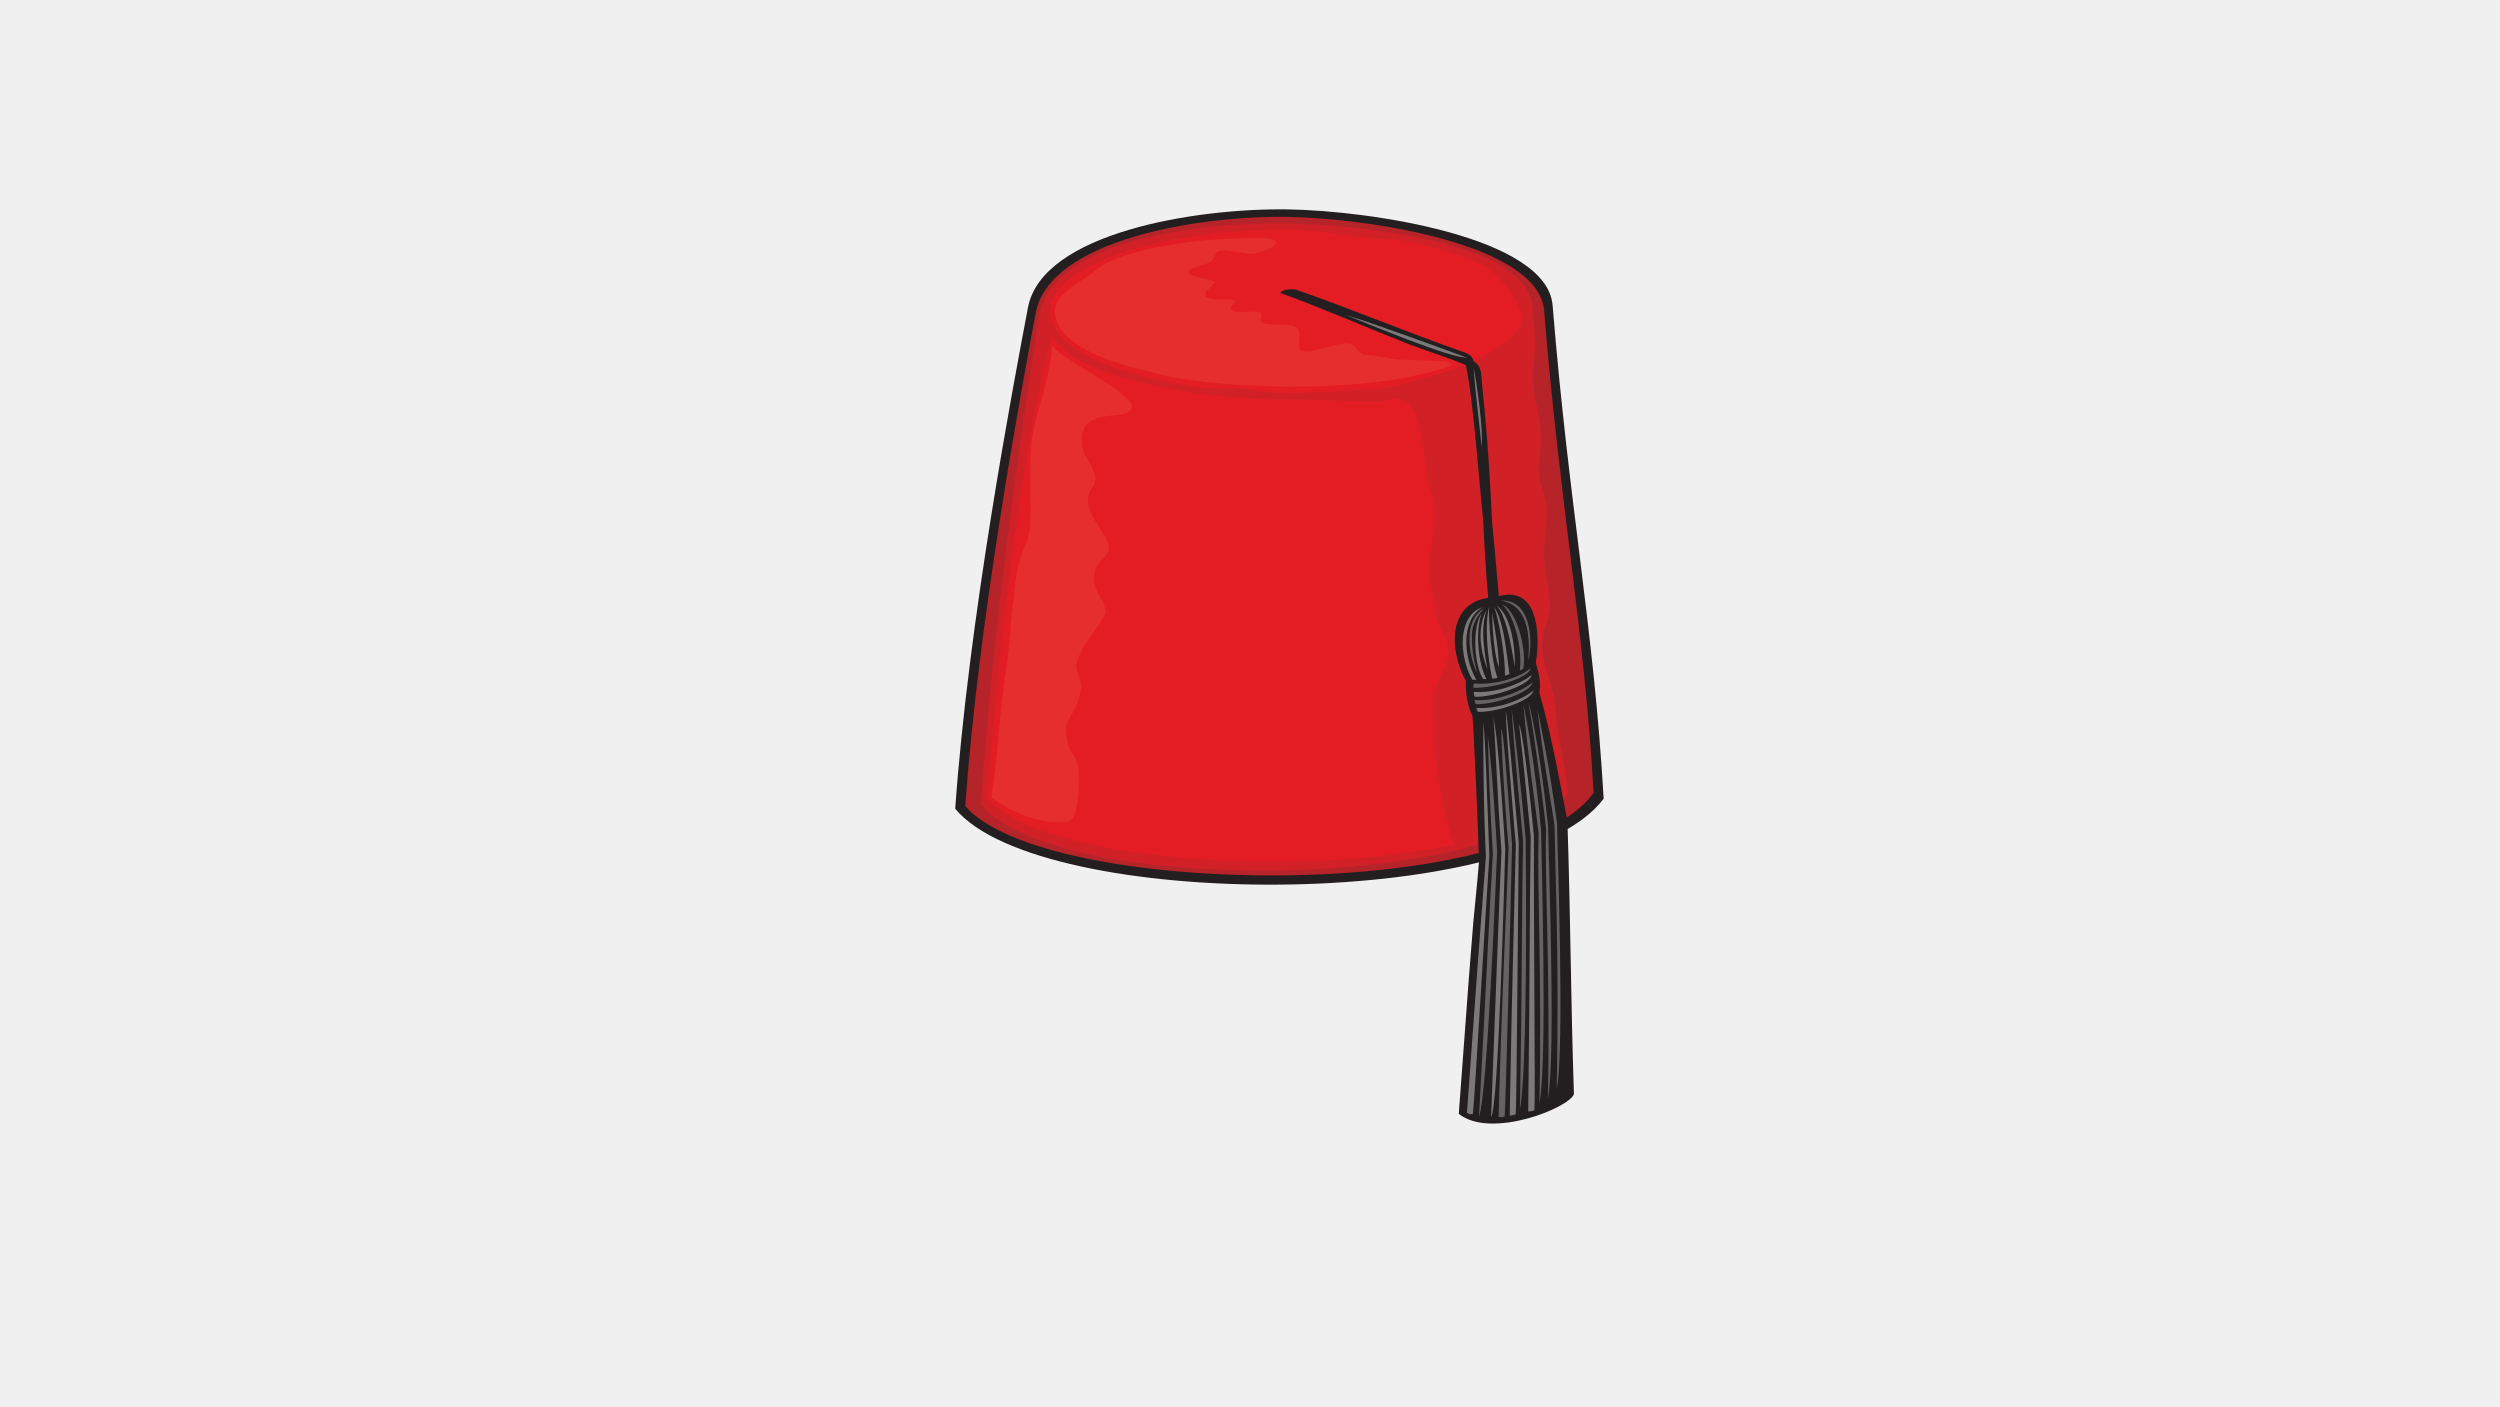
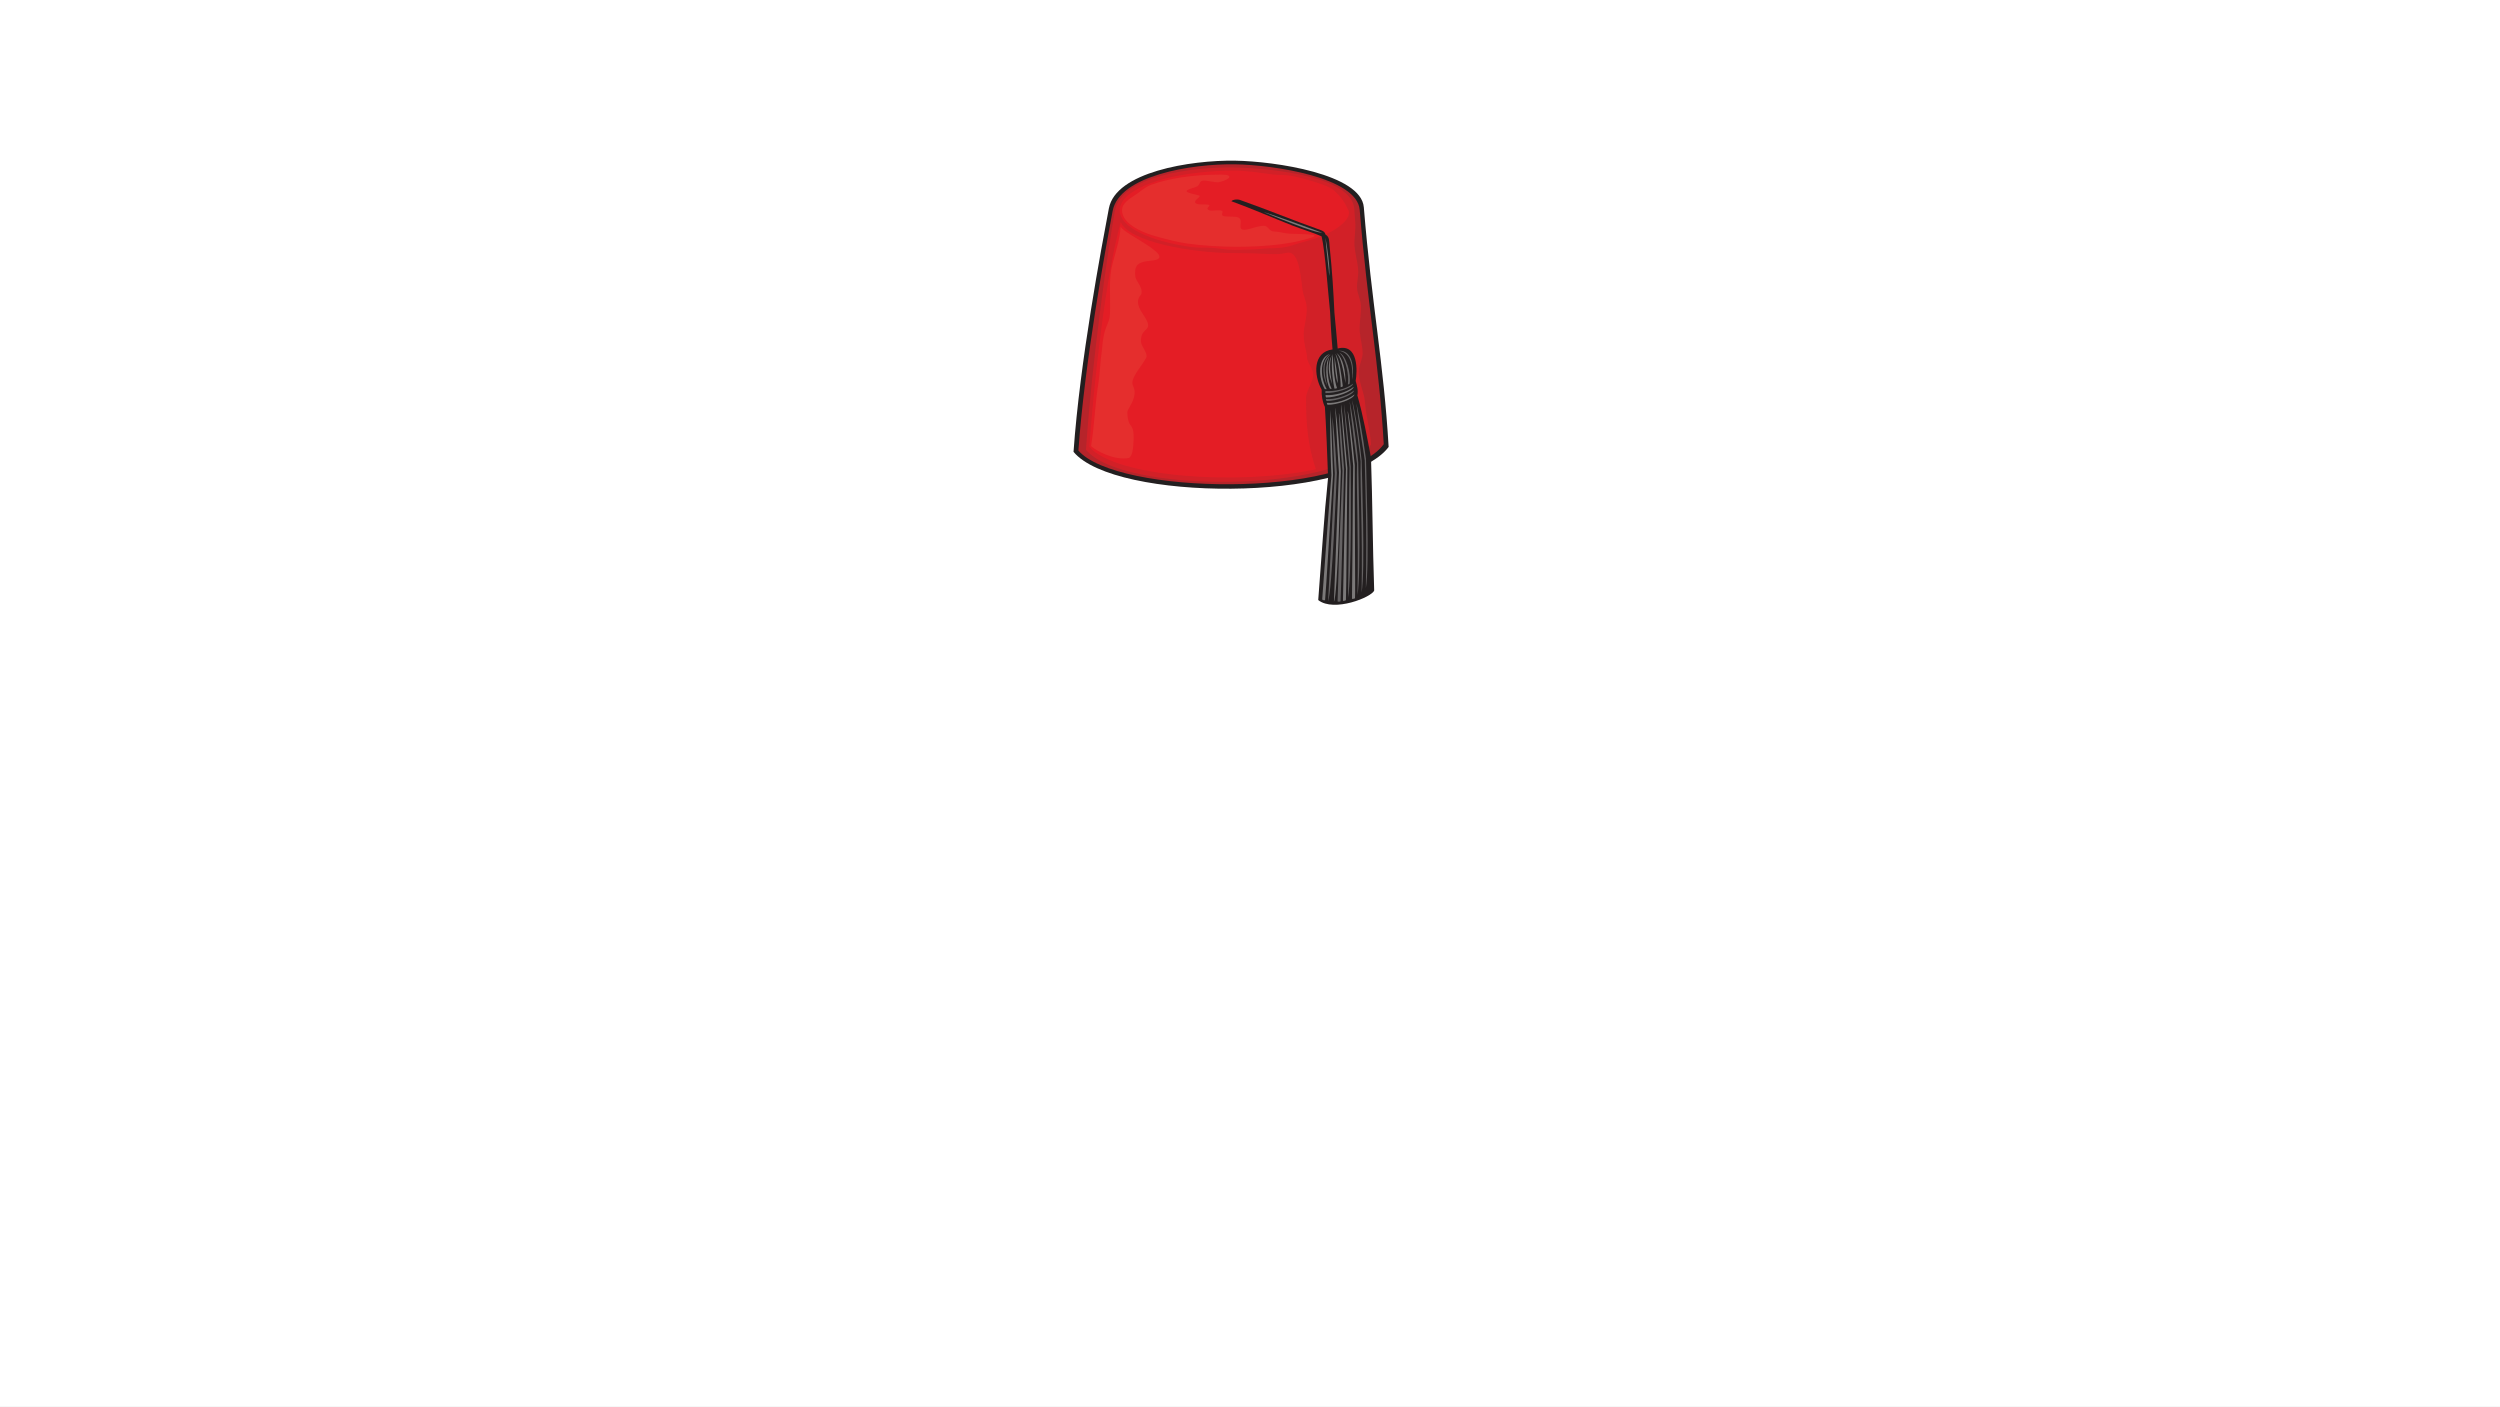
<svg xmlns="http://www.w3.org/2000/svg" width="1920" zoomAndPan="magnify" viewBox="0 0 1440 810" height="1080" preserveAspectRatio="xMidYMid meet" version="1.2">
  <defs>
-     <clipPath id="61cea2c5af">
-       <path d="M 550.207 120 L 923.707 120 L 923.707 510 L 550.207 510 Z M 550.207 120 " />
+     <clipPath id="97917acb46">
+       <path d="M 618.352 92.008 L 799.852 92.008 L 799.852 282 L 618.352 282 Z M 618.352 92.008 " />
    </clipPath>
-     <clipPath id="8af35a1789">
-       <path d="M 737 166 L 907 166 L 907 647.18 L 737 647.18 Z M 737 166 " />
+     <clipPath id="3bdec31c37">
+       <path d="M 709.102 114.309 L 791.988 114.309 L 791.988 348.359 L 709.102 348.359 Z M 709.102 114.309 " />
    </clipPath>
  </defs>
-   <g id="972df63505">
-     <g clip-rule="nonzero" clip-path="url(#61cea2c5af)">
-       <path style=" stroke:none;fill-rule:evenodd;fill:#231f20;fill-opacity:1;" d="M 741.789 120.602 C 789.102 121.316 891.086 136.504 894.301 175.883 C 903.797 292.227 918.023 361.336 923.707 460.008 C 875.246 525.25 599.09 524.93 550.207 465.836 C 557.793 358.371 583.34 223.398 592.102 177.152 C 600.25 134.078 688.664 119.809 741.789 120.602 " />
+   <g id="30ee217eca">
+     <rect x="0" width="1440" y="0" height="810" style="fill:#ffffff;fill-opacity:1;stroke:none;" />
+     <rect x="0" width="1440" y="0" height="810" style="fill:#ffffff;fill-opacity:1;stroke:none;" />
+     <g clip-rule="nonzero" clip-path="url(#97917acb46)">
+       <path style=" stroke:none;fill-rule:evenodd;fill:#231f20;fill-opacity:1;" d="M 711.449 92.547 C 734.441 92.895 784 100.277 785.562 119.406 C 790.176 175.926 797.09 209.5 799.852 257.434 C 776.301 289.125 642.105 288.969 618.352 260.262 C 622.039 208.059 634.453 142.488 638.711 120.023 C 642.672 99.098 685.637 92.164 711.449 92.547 " />
    </g>
-     <path style=" stroke:none;fill-rule:evenodd;fill:#b6242a;fill-opacity:1;" d="M 741.641 124.914 C 787.488 125.609 886.309 140.465 889.422 178.969 C 898.629 292.727 912.41 360.301 917.922 456.773 C 870.957 520.559 601.555 517.062 555.996 464.297 C 563.348 359.223 588.109 225.43 596.59 180.211 C 604.488 138.09 690.164 124.137 741.641 124.914 " />
-     <path style=" stroke:none;fill-rule:evenodd;fill:#d22027;fill-opacity:1;" d="M 739.973 128.676 C 783.305 129.371 879.992 139.059 882.938 177.559 C 883.402 183.633 883.84 189.574 884.254 195.402 C 884.723 202.109 882.812 213.844 883.223 220.262 C 884.023 232.848 887.062 239.738 887.668 251.387 C 887.996 257.93 885.965 264.828 886.25 271.137 C 886.59 278.641 890.668 285.539 890.949 292.781 C 891.332 302.625 888.77 313.199 889.445 322.734 C 890.082 331.625 892.59 339.484 892.875 348.262 C 893.117 355.535 888.691 362.434 888.27 369.871 C 887.559 382.152 894.895 394.809 895.777 407.836 C 896.852 423.574 901.914 440.348 902.82 457.246 C 863.133 513.98 608.043 516.121 564.984 463.355 C 571.934 358.285 591.105 225.895 599.117 180.684 C 606.578 138.566 691.32 127.895 739.973 128.676 " />
-     <path style=" stroke:none;fill-rule:evenodd;fill:#e41d25;fill-opacity:1;" d="M 740.922 132.406 C 756.844 132.406 772.129 135.234 786.324 136.973 C 793.801 137.883 800.984 137.137 807.793 138.469 C 818.113 140.484 827.602 142.953 836.02 145.801 C 845.02 148.84 853.59 151.258 859.109 156.117 C 867.57 163.562 872.668 171.609 876.027 179.414 C 878.898 186.074 872.211 193.539 863.719 199.672 C 854.133 206.594 839.797 212.586 822.152 217.129 C 814.801 219.023 807.801 222.078 799.406 223.434 C 792.004 224.625 783.301 224.191 775.246 224.914 C 764.285 225.895 752.777 226.426 740.922 226.426 C 731.16 226.426 723.992 224.66 714.816 223.984 C 707.434 223.445 697.922 224.102 691.039 223.168 C 677.992 221.391 665.922 218.93 655.207 215.926 C 635.809 210.48 620.828 203.223 612.43 194.902 C 607.535 190.051 604.875 184.844 604.875 179.414 C 604.875 171.094 611.141 163.273 622.121 156.492 C 628.961 152.27 637.625 148.449 647.75 145.164 C 655.586 142.613 664.301 140.383 673.715 138.535 C 682.402 136.824 691.691 135.434 701.438 134.414 C 713.93 133.109 727.188 132.406 740.922 132.406 " />
-     <path style=" stroke:none;fill-rule:evenodd;fill:#e41d25;fill-opacity:1;" d="M 837.488 486.516 C 745.516 505.988 600.02 495.895 568.953 459.918 C 573.77 391.102 587.605 259.098 606.219 193.5 C 615.574 216.355 688.539 230.184 740.711 230.184 C 781.355 230.184 788.844 233.215 802.441 229.918 C 815.621 226.723 818.652 247.887 821.59 273.277 C 822.395 280.266 826.242 287.145 826.609 294.445 C 827.195 306.055 823.086 316.625 823.043 326.406 C 822.988 338.145 826.914 348.348 826.867 352.309 C 826.773 360.758 834.535 366.68 834.32 374.816 C 834.105 383.074 825.914 393.562 825.863 401.621 C 825.785 415.848 826.199 429.867 827.906 444.012 C 829.586 457.941 832.527 472 837.488 486.516 " />
-     <path style=" stroke:none;fill-rule:evenodd;fill:#e52e2d;fill-opacity:1;" d="M 725.207 137.109 C 740.699 137.109 736.031 142.828 723.113 145.984 C 718.398 147.137 707.297 143.227 702.59 144.496 C 698.738 145.527 700.566 149.855 695.301 151.723 C 688.262 154.23 678.379 156.238 688.621 159.215 C 691.48 160.051 695.32 160.875 699.004 161.918 C 702.887 163.016 690.012 168.387 695.719 171.5 C 700.281 173.992 715.316 170.496 710.211 175.344 C 707.75 177.68 709.492 178.582 710.617 179.219 C 712.734 180.426 716.816 179.391 723.23 179.527 C 732.32 179.723 719.859 186.355 731.848 186.777 C 735.836 186.922 738.875 186.926 742.047 187.172 C 756.57 188.305 739.082 205.613 756.508 202.062 C 761.41 201.066 768.434 198.238 775.027 197.805 C 781.746 197.367 781.016 204.5 788.133 204.598 C 793.637 204.68 800.809 206.926 805.988 207.129 C 831.82 208.156 851.59 207.562 818.801 215.488 C 799.547 220.141 774.051 222.664 743.539 222.664 C 723.668 222.664 701.66 221.207 685.207 218.852 C 672.059 216.969 663.805 214.508 653.031 211.754 C 625.691 204.781 607.703 193.176 607.703 179.414 C 607.703 171.488 614.992 166.809 625.414 159.848 C 630.809 156.246 634.73 151.969 642.762 149.051 C 662.629 141.816 690.391 137.109 725.207 137.109 " />
-     <g clip-rule="nonzero" clip-path="url(#8af35a1789)">
-       <path style=" stroke:none;fill-rule:evenodd;fill:#231f20;fill-opacity:1;" d="M 863.316 343.328 C 888.266 336.84 886.59 370.75 884.633 381.719 C 886.074 387.062 887.82 392.613 886.684 398.977 C 893.773 424.039 898.035 448.113 902.812 472.641 C 904.648 526.887 904.75 575.918 906.586 630.164 C 904.137 637.988 858.805 656.418 840.254 641.562 C 851.016 495.172 847.809 543.492 851.926 496.289 C 851.594 481.73 849.152 425.523 848.152 412.492 C 845.406 407.023 843.945 398.902 844.328 392.156 C 834.836 375.27 833.578 347.496 857.207 344.398 C 855.848 329.785 854.898 312.203 854.328 300.008 C 851.91 277.102 848.484 228.312 844.281 210.324 C 835.969 206.531 819.883 201.566 809.699 197.547 C 784 187.41 762.516 177.863 737.293 168.656 C 739.387 166.254 745.355 166.41 747.082 167.016 C 781.738 179.258 809.008 190.824 843.664 203.062 C 847.141 204.289 848.434 206.133 848.934 208.289 C 853.809 210.988 853.07 215.715 853.812 222.891 C 856.945 252.93 858.254 275.824 859.453 300.934 C 860.762 313.082 862.121 330.305 863.316 343.328 " />
+     <path style=" stroke:none;fill-rule:evenodd;fill:#b6242a;fill-opacity:1;" d="M 711.379 94.645 C 733.656 94.984 781.68 102.199 783.191 120.902 C 787.664 176.168 794.363 208.996 797.039 255.859 C 774.219 286.848 643.305 285.148 621.164 259.516 C 624.738 208.469 636.77 143.473 640.891 121.508 C 644.73 101.047 686.363 94.266 711.379 94.645 " />
+     <path style=" stroke:none;fill-rule:evenodd;fill:#d22027;fill-opacity:1;" d="M 710.566 96.473 C 731.625 96.809 778.609 101.516 780.043 120.219 C 780.266 123.168 780.48 126.059 780.68 128.887 C 780.91 132.145 779.98 137.844 780.18 140.965 C 780.57 147.078 782.047 150.426 782.34 156.086 C 782.5 159.262 781.512 162.613 781.652 165.68 C 781.816 169.324 783.797 172.676 783.934 176.191 C 784.121 180.977 782.875 186.113 783.203 190.746 C 783.512 195.062 784.73 198.883 784.871 203.148 C 784.988 206.68 782.836 210.031 782.633 213.645 C 782.285 219.609 785.852 225.758 786.281 232.09 C 786.805 239.73 789.262 247.883 789.703 256.09 C 770.414 283.652 646.457 284.691 625.531 259.059 C 628.91 208.016 638.227 143.699 642.121 121.738 C 645.746 101.277 686.926 96.094 710.566 96.473 " />
+     <path style=" stroke:none;fill-rule:evenodd;fill:#e41d25;fill-opacity:1;" d="M 711.027 98.285 C 718.766 98.285 726.195 99.66 733.094 100.504 C 736.727 100.945 740.215 100.582 743.523 101.23 C 748.539 102.207 753.148 103.41 757.242 104.789 C 761.613 106.27 765.777 107.441 768.461 109.801 C 772.574 113.422 775.051 117.328 776.684 121.121 C 778.078 124.355 774.828 127.984 770.703 130.961 C 766.043 134.324 759.078 137.234 750.504 139.441 C 746.93 140.363 743.527 141.848 739.449 142.504 C 735.852 143.086 731.621 142.875 727.707 143.223 C 722.383 143.699 716.789 143.957 711.027 143.957 C 706.285 143.957 702.801 143.102 698.344 142.773 C 694.754 142.512 690.133 142.828 686.789 142.375 C 680.449 141.512 674.582 140.316 669.375 138.855 C 659.949 136.215 652.672 132.688 648.59 128.645 C 646.211 126.289 644.918 123.758 644.918 121.121 C 644.918 117.078 647.961 113.277 653.297 109.984 C 656.621 107.934 660.832 106.078 665.754 104.48 C 669.559 103.242 673.797 102.16 678.371 101.262 C 682.59 100.43 687.105 99.754 691.84 99.258 C 697.914 98.625 704.355 98.285 711.027 98.285 " />
+     <path style=" stroke:none;fill-rule:evenodd;fill:#e41d25;fill-opacity:1;" d="M 757.953 270.309 C 713.262 279.77 642.559 274.867 627.461 257.387 C 629.805 223.957 636.527 159.832 645.57 127.965 C 650.117 139.066 685.574 145.785 710.926 145.785 C 730.676 145.785 734.316 147.258 740.926 145.656 C 747.328 144.102 748.801 154.383 750.23 166.719 C 750.621 170.113 752.492 173.453 752.668 177 C 752.953 182.641 750.957 187.777 750.934 192.527 C 750.91 198.23 752.816 203.188 752.793 205.113 C 752.746 209.219 756.52 212.094 756.414 216.047 C 756.312 220.059 752.328 225.152 752.305 229.066 C 752.27 235.98 752.469 242.789 753.297 249.66 C 754.113 256.43 755.543 263.258 757.953 270.309 " />
+     <path style=" stroke:none;fill-rule:evenodd;fill:#e52e2d;fill-opacity:1;" d="M 703.395 100.57 C 710.922 100.57 708.652 103.348 702.375 104.879 C 700.086 105.441 694.688 103.539 692.402 104.156 C 690.531 104.66 691.418 106.762 688.859 107.668 C 685.438 108.887 680.637 109.863 685.613 111.309 C 687.004 111.715 688.867 112.113 690.66 112.621 C 692.547 113.152 686.289 115.766 689.062 117.277 C 691.277 118.488 698.586 116.789 696.105 119.145 C 694.91 120.277 695.754 120.719 696.305 121.027 C 697.332 121.613 699.312 121.109 702.43 121.176 C 706.848 121.27 700.793 124.492 706.617 124.699 C 708.559 124.766 710.035 124.77 711.574 124.891 C 718.633 125.441 710.137 133.848 718.602 132.121 C 720.984 131.637 724.398 130.266 727.602 130.055 C 730.867 129.844 730.512 133.305 733.973 133.355 C 736.645 133.395 740.129 134.484 742.648 134.586 C 755.199 135.082 764.809 134.797 748.875 138.645 C 739.52 140.906 727.129 142.133 712.301 142.133 C 702.645 142.133 691.949 141.422 683.957 140.281 C 677.566 139.363 673.555 138.168 668.32 136.832 C 655.035 133.445 646.293 127.805 646.293 121.121 C 646.293 117.27 649.836 114.996 654.898 111.613 C 657.52 109.867 659.426 107.789 663.328 106.371 C 672.984 102.855 686.473 100.57 703.395 100.57 " />
+     <g clip-rule="nonzero" clip-path="url(#3bdec31c37)">
+       <path style=" stroke:none;fill-rule:evenodd;fill:#231f20;fill-opacity:1;" d="M 770.504 200.75 C 782.629 197.598 781.816 214.07 780.863 219.398 C 781.566 221.996 782.414 224.691 781.859 227.781 C 785.309 239.957 787.379 251.652 789.699 263.57 C 790.59 289.922 790.641 313.742 791.531 340.094 C 790.344 343.895 768.312 352.848 759.301 345.629 C 764.527 274.516 762.969 297.988 764.973 275.059 C 764.809 267.984 763.625 240.68 763.137 234.348 C 761.801 231.695 761.094 227.746 761.281 224.469 C 756.668 216.266 756.055 202.773 767.539 201.27 C 766.875 194.172 766.414 185.629 766.137 179.703 C 764.965 168.578 763.297 144.875 761.254 136.137 C 757.219 134.293 749.398 131.883 744.449 129.93 C 731.961 125.004 721.523 120.367 709.266 115.895 C 710.281 114.727 713.184 114.801 714.023 115.098 C 730.863 121.047 744.113 126.664 760.957 132.609 C 762.645 133.203 763.273 134.102 763.516 135.148 C 765.887 136.457 765.527 138.754 765.887 142.242 C 767.41 156.836 768.047 167.957 768.629 180.152 C 769.266 186.055 769.926 194.422 770.504 200.75 " />
    </g>
-     <path style=" stroke:none;fill-rule:evenodd;fill:#7b7979;fill-opacity:1;" d="M 848.078 391.461 C 848.887 391.617 849.832 391.605 850.32 391.566 C 843.152 379.066 841.082 357.219 854.023 349.781 C 846.887 351.852 843.297 359.125 842.633 367.168 C 841.914 375.906 844.539 385.781 848.078 391.461 " />
-     <path style=" stroke:none;fill-rule:evenodd;fill:#656263;fill-opacity:1;" d="M 850.871 387.617 C 847.992 377.145 847.754 371.344 847.809 365.727 C 847.871 359.152 851.781 353.418 854.996 350.539 C 850.496 352.301 847.043 358.309 846.508 365.164 C 845.793 374.32 848.418 382.84 850.871 387.617 " />
-     <path style=" stroke:none;fill-rule:evenodd;fill:#7b7979;fill-opacity:1;" d="M 856.762 385.488 C 853.457 367.719 853.695 359.277 856.289 351.246 C 851.047 360.695 852.086 373.555 856.762 385.488 " />
-     <path style=" stroke:none;fill-rule:evenodd;fill:#7b7979;fill-opacity:1;" d="M 859.492 390.883 C 860.398 390.863 861.59 390.801 862.559 390.316 C 859.023 381.562 857.465 357.836 857.641 349.688 C 855.223 359.68 856.551 376.922 859.492 390.883 " />
-     <path style=" stroke:none;fill-rule:evenodd;fill:#7b7979;fill-opacity:1;" d="M 851.281 410.047 C 862.141 410.363 882.273 403.547 883.234 397.75 C 875.094 404.293 860.676 408.645 850.441 407.727 C 850.422 408.207 850.848 409.293 851.281 410.047 " />
-     <path style=" stroke:none;fill-rule:evenodd;fill:#656263;fill-opacity:1;" d="M 878.797 483.27 C 875.383 445.984 872 416.293 870.676 408.488 C 872.211 433.395 876.719 478.469 877.336 484.922 C 876.484 518.602 876.855 563.375 875.48 638.934 C 880.109 614.344 878.902 496.938 878.797 483.27 " />
-     <path style=" stroke:none;fill-rule:evenodd;fill:#7b7979;fill-opacity:1;" d="M 873.07 641.742 C 873.656 633.77 874.328 524.199 874.789 485.152 C 871.379 447.863 868.238 412.605 867.305 409.363 C 867.59 423.328 872.508 480.227 873.117 486.531 C 872.27 520.211 870.957 566.934 869.586 642.496 C 871.098 642.613 872.312 642.195 873.07 641.742 " />
-     <path style=" stroke:none;fill-rule:evenodd;fill:#656263;fill-opacity:1;" d="M 866.68 643.086 C 867.348 635.113 870.102 525.27 870.938 486.223 C 867.879 448.938 866.164 421.531 864.703 419.637 C 865.348 446.312 868.398 482.059 868.953 488.414 C 867.785 522.094 865.285 567.691 863.199 643.246 C 863.992 643.605 865.973 643.594 866.68 643.086 " />
-     <path style=" stroke:none;fill-rule:evenodd;fill:#7b7979;fill-opacity:1;" d="M 867.016 489.18 C 866.566 482.832 862.898 421.164 860.023 413.23 C 861.172 418.324 862.023 452.789 864.844 490.297 C 863.285 523.977 861.816 567.941 858.855 643.496 C 863.184 638.234 866.469 505.773 867.016 489.18 " />
-     <path style=" stroke:none;fill-rule:evenodd;fill:#656263;fill-opacity:1;" d="M 862.344 490.793 C 861.996 484.441 859.621 442.383 856.945 423.973 C 857.719 447.328 857.695 454.406 859.891 491.91 C 857.785 525.586 856.098 567.742 851.906 643.297 C 856.746 630.242 861.52 507.434 862.344 490.793 " />
-     <path style=" stroke:none;fill-rule:evenodd;fill:#7b7979;fill-opacity:1;" d="M 848.371 641.66 C 849.383 633.684 855.273 531.984 857.852 492.941 C 856.453 455.656 855.617 426.906 854.371 415.883 C 854.312 463.234 855.609 487.16 855.875 493.516 C 853.211 527.195 850.422 565.254 844.969 640.812 C 845.715 641.848 847.332 641.949 848.371 641.66 " />
-     <path style=" stroke:none;fill-rule:evenodd;fill:#7b7979;fill-opacity:1;" d="M 883.859 639.523 C 884.402 631.547 883.293 520.754 883.559 481.711 C 879.949 444.418 876.516 419.25 875.016 417.355 C 877.824 440.918 881.059 475.836 881.707 482.289 C 881.039 515.965 881.23 564.598 880.258 640.156 C 881.777 640.281 883.105 639.797 883.859 639.523 " />
-     <path style=" stroke:none;fill-rule:evenodd;fill:#656263;fill-opacity:1;" d="M 848.812 396.168 C 859.668 396.488 880.609 390.785 881.574 384.992 C 873.438 391.527 859.328 394.598 849.098 393.68 C 848.602 394.223 848.547 395.477 848.812 396.168 " />
-     <path style=" stroke:none;fill-rule:evenodd;fill:#656263;fill-opacity:1;" d="M 887.676 478.234 C 884.262 440.945 879.297 414.215 877.523 406.145 C 879.523 431.047 885.594 473.43 886.219 479.887 C 885.371 513.562 888.133 559.883 886.758 635.438 C 891.387 610.852 887.777 491.898 887.676 478.234 " />
-     <path style=" stroke:none;fill-rule:evenodd;fill:#656263;fill-opacity:1;" d="M 891.727 476.289 C 888.168 441.156 882.836 412.535 880.352 404.469 C 885.211 432.324 889.914 470.949 890.535 477.402 C 889.691 511.082 893.016 557.195 891.641 632.754 C 896.266 608.164 891.828 489.945 891.727 476.289 " />
-     <path style=" stroke:none;fill-rule:evenodd;fill:#656263;fill-opacity:1;" d="M 896.859 474.242 C 892.453 441.254 887.277 416.297 885.504 408.227 C 888.371 434.199 894.781 469.441 895.398 475.895 C 896.07 511.449 898.074 551.824 896.703 627.387 C 901.324 602.797 896.965 487.902 896.859 474.242 " />
-     <path style=" stroke:none;fill-rule:evenodd;fill:#656263;fill-opacity:1;" d="M 850.156 405.574 C 861.016 405.891 881.746 398.898 882.707 393.105 C 874.57 399.641 859.559 404.117 849.324 403.199 C 849.301 403.68 849.602 404.816 850.156 405.574 " />
-     <path style=" stroke:none;fill-rule:evenodd;fill:#7b7979;fill-opacity:1;" d="M 849.543 401.355 C 860.402 401.672 881.316 394.559 882.277 388.766 C 874.137 395.305 859.191 399.422 848.961 398.504 C 848.762 399.277 849.105 400.594 849.543 401.355 " />
-     <path style=" stroke:none;fill-rule:evenodd;fill:#7b7979;fill-opacity:1;" d="M 854.227 391.105 C 854.648 391.141 855.719 391.141 856.199 391.082 C 851.512 382.887 849.562 363.27 853.43 353.527 C 848.309 359.754 848.602 382.066 854.227 391.105 " />
-     <path style=" stroke:none;fill-rule:evenodd;fill:#7b7979;fill-opacity:1;" d="M 863.32 384.656 C 863.738 377.672 860.723 359.898 859.402 352.387 C 859.738 365.055 860.844 377.078 863.32 384.656 " />
-     <path style=" stroke:none;fill-rule:evenodd;fill:#656263;fill-opacity:1;" d="M 880.254 380.348 C 881.582 366.512 880.086 348.18 864.371 345.93 C 883.414 344.883 882.648 373.094 880.254 380.348 " />
-     <path style=" stroke:none;fill-rule:evenodd;fill:#7b7979;fill-opacity:1;" d="M 872.555 384.453 C 869.691 366.551 867.023 354.441 862.055 348.73 C 869.867 354.18 872.844 370.996 872.555 384.453 " />
-     <path style=" stroke:none;fill-rule:evenodd;fill:#7b7979;fill-opacity:1;" d="M 869.414 388.168 C 868.645 388.723 867.871 388.906 866.855 389.148 C 867.156 379.215 863.559 356.711 860.492 349.484 C 865.941 357.066 867.473 373.902 869.414 388.168 " />
-     <path style=" stroke:none;fill-rule:evenodd;fill:#656263;fill-opacity:1;" d="M 877.406 385.172 C 876.816 385.543 876.137 385.852 875.395 386.105 C 876.922 376.004 873.289 355.41 865.344 348.316 C 873.402 351.156 879.496 373.762 877.406 385.172 " />
-     <path style=" stroke:none;fill-rule:evenodd;fill:#e52e2d;fill-opacity:1;" d="M 605.98 199.012 C 605.309 213.945 599.523 230.758 596.512 242.398 C 591.484 261.824 594.27 280.688 593.395 302.184 C 592.84 315.754 585.93 314.965 583.875 345.277 C 582.223 355.488 581.371 374.176 579.723 384.379 C 575.527 410.332 575.234 433.004 571.027 458.965 C 576.199 464.133 598.949 476.82 616.328 472.953 C 620.113 469.309 620.648 462.758 621.043 457.809 C 623.465 427.117 614.797 442.031 614.004 419.363 C 613.855 414.992 619.219 411 621.809 401.141 C 626.047 385.031 612.605 390.168 626.383 369.375 C 629.547 364.598 632.348 361.324 636.289 354.391 C 638.914 349.781 630.992 341.309 630.137 335.703 C 629.02 315.836 648.031 325.242 632.625 302.812 C 623.887 290.102 625.898 284.02 630.492 279.141 C 632.957 270.465 623.91 263.438 623.441 258.023 C 622.441 246.582 623.734 240.707 641.75 239.207 C 661.301 237.574 649.652 228.367 634.527 218.762 C 622.789 211.305 608.953 203.598 605.98 199.012 " />
-     <path style=" stroke:none;fill-rule:evenodd;fill:#7b7979;fill-opacity:1;" d="M 775.324 181.473 C 835.293 206.078 840.703 205.582 845.051 206.09 C 836.023 202.633 787.582 184.965 775.324 181.473 " />
-     <path style=" stroke:none;fill-rule:evenodd;fill:#7b7979;fill-opacity:1;" d="M 848.84 211.984 C 849.461 224.18 853.277 252.816 853.289 257.297 C 854.719 249.18 850.531 219.898 848.84 211.984 " />
+     <path style=" stroke:none;fill-rule:evenodd;fill:#7b7979;fill-opacity:1;" d="M 763.102 224.133 C 763.492 224.207 763.953 224.203 764.191 224.184 C 760.707 218.113 759.699 207.496 765.988 203.883 C 762.523 204.891 760.777 208.422 760.453 212.332 C 760.105 216.574 761.383 221.371 763.102 224.133 " />
+     <path style=" stroke:none;fill-rule:evenodd;fill:#656263;fill-opacity:1;" d="M 764.457 222.266 C 763.059 217.18 762.941 214.359 762.969 211.629 C 763 208.438 764.898 205.652 766.461 204.254 C 764.277 205.109 762.598 208.027 762.34 211.359 C 761.992 215.805 763.266 219.945 764.457 222.266 " />
+     <path style=" stroke:none;fill-rule:evenodd;fill:#7b7979;fill-opacity:1;" d="M 767.32 221.23 C 765.715 212.598 765.832 208.496 767.09 204.594 C 764.543 209.188 765.047 215.434 767.32 221.23 " />
+     <path style=" stroke:none;fill-rule:evenodd;fill:#7b7979;fill-opacity:1;" d="M 768.648 223.852 C 769.086 223.84 769.668 223.812 770.137 223.578 C 768.418 219.324 767.664 207.797 767.746 203.84 C 766.574 208.691 767.219 217.07 768.648 223.852 " />
+     <path style=" stroke:none;fill-rule:evenodd;fill:#7b7979;fill-opacity:1;" d="M 764.656 233.16 C 769.934 233.312 779.719 230.004 780.188 227.188 C 776.23 230.367 769.223 232.48 764.25 232.035 C 764.242 232.266 764.445 232.793 764.656 233.16 " />
+     <path style=" stroke:none;fill-rule:evenodd;fill:#656263;fill-opacity:1;" d="M 778.027 268.73 C 776.367 250.621 774.727 236.195 774.082 232.406 C 774.828 244.504 777.02 266.398 777.32 269.535 C 776.906 285.895 777.086 307.648 776.418 344.355 C 778.664 332.406 778.078 275.371 778.027 268.73 " />
+     <path style=" stroke:none;fill-rule:evenodd;fill:#7b7979;fill-opacity:1;" d="M 775.246 345.719 C 775.531 341.844 775.855 288.617 776.082 269.645 C 774.426 251.531 772.898 234.402 772.445 232.828 C 772.582 239.613 774.973 267.254 775.27 270.316 C 774.855 286.68 774.219 309.375 773.551 346.086 C 774.285 346.141 774.879 345.938 775.246 345.719 " />
+     <path style=" stroke:none;fill-rule:evenodd;fill:#656263;fill-opacity:1;" d="M 772.141 346.371 C 772.465 342.496 773.801 289.137 774.207 270.168 C 772.723 252.055 771.891 238.738 771.18 237.82 C 771.492 250.777 772.977 268.145 773.246 271.23 C 772.676 287.594 771.461 309.746 770.449 346.449 C 770.836 346.621 771.797 346.617 772.141 346.371 " />
+     <path style=" stroke:none;fill-rule:evenodd;fill:#7b7979;fill-opacity:1;" d="M 772.305 271.602 C 772.086 268.52 770.301 238.562 768.906 234.707 C 769.465 237.184 769.879 253.926 771.246 272.145 C 770.492 288.508 769.777 309.867 768.34 346.57 C 770.441 344.016 772.035 279.664 772.305 271.602 " />
+     <path style=" stroke:none;fill-rule:evenodd;fill:#656263;fill-opacity:1;" d="M 770.031 272.387 C 769.863 269.301 768.711 248.871 767.41 239.926 C 767.785 251.273 767.773 254.711 768.844 272.93 C 767.82 289.289 767 309.77 764.961 346.473 C 767.312 340.133 769.633 280.473 770.031 272.387 " />
+     <path style=" stroke:none;fill-rule:evenodd;fill:#7b7979;fill-opacity:1;" d="M 763.242 345.68 C 763.734 341.801 766.598 292.398 767.848 273.434 C 767.172 255.316 766.766 241.352 766.16 235.996 C 766.133 259 766.762 270.621 766.891 273.711 C 765.594 290.07 764.242 308.562 761.59 345.266 C 761.953 345.77 762.738 345.82 763.242 345.68 " />
+     <path style=" stroke:none;fill-rule:evenodd;fill:#7b7979;fill-opacity:1;" d="M 780.488 344.641 C 780.754 340.766 780.215 286.941 780.34 267.977 C 778.59 249.859 776.918 237.633 776.191 236.711 C 777.555 248.156 779.125 265.121 779.445 268.258 C 779.117 284.617 779.211 308.242 778.738 344.949 C 779.477 345.008 780.121 344.773 780.488 344.641 " />
+     <path style=" stroke:none;fill-rule:evenodd;fill:#656263;fill-opacity:1;" d="M 763.457 226.418 C 768.734 226.574 778.91 223.805 779.379 220.988 C 775.422 224.164 768.566 225.656 763.594 225.211 C 763.355 225.473 763.328 226.082 763.457 226.418 " />
+     <path style=" stroke:none;fill-rule:evenodd;fill:#656263;fill-opacity:1;" d="M 782.344 266.285 C 780.684 248.172 778.27 235.188 777.41 231.266 C 778.383 243.363 781.332 263.953 781.633 267.09 C 781.223 283.449 782.566 305.949 781.898 342.656 C 784.145 330.711 782.395 272.922 782.344 266.285 " />
+     <path style=" stroke:none;fill-rule:evenodd;fill:#656263;fill-opacity:1;" d="M 784.312 265.34 C 782.582 248.273 779.992 234.371 778.785 230.449 C 781.145 243.984 783.43 262.746 783.734 265.883 C 783.32 282.242 784.938 304.645 784.27 341.352 C 786.516 329.406 784.363 271.977 784.312 265.34 " />
+     <path style=" stroke:none;fill-rule:evenodd;fill:#656263;fill-opacity:1;" d="M 786.805 264.348 C 784.664 248.32 782.148 236.195 781.285 232.277 C 782.68 244.895 785.797 262.016 786.098 265.148 C 786.422 282.422 787.395 302.039 786.73 338.746 C 788.977 326.797 786.855 270.984 786.805 264.348 " />
+     <path style=" stroke:none;fill-rule:evenodd;fill:#656263;fill-opacity:1;" d="M 764.109 230.988 C 769.387 231.145 779.461 227.746 779.93 224.93 C 775.973 228.105 768.68 230.281 763.707 229.832 C 763.695 230.066 763.84 230.621 764.109 230.988 " />
+     <path style=" stroke:none;fill-rule:evenodd;fill:#7b7979;fill-opacity:1;" d="M 763.812 228.938 C 769.09 229.094 779.254 225.637 779.719 222.824 C 775.766 226 768.5 228 763.527 227.555 C 763.434 227.93 763.602 228.57 763.812 228.938 " />
+     <path style=" stroke:none;fill-rule:evenodd;fill:#7b7979;fill-opacity:1;" d="M 766.09 223.961 C 766.293 223.977 766.812 223.977 767.047 223.949 C 764.77 219.965 763.82 210.438 765.699 205.703 C 763.211 208.727 763.355 219.57 766.09 223.961 " />
+     <path style=" stroke:none;fill-rule:evenodd;fill:#7b7979;fill-opacity:1;" d="M 770.508 220.828 C 770.711 217.434 769.246 208.801 768.602 205.152 C 768.766 211.305 769.305 217.145 770.508 220.828 " />
+     <path style=" stroke:none;fill-rule:evenodd;fill:#656263;fill-opacity:1;" d="M 778.738 218.734 C 779.383 212.012 778.652 203.105 771.02 202.012 C 780.273 201.504 779.898 215.211 778.738 218.734 " />
+     <path style=" stroke:none;fill-rule:evenodd;fill:#7b7979;fill-opacity:1;" d="M 774.996 220.727 C 773.605 212.031 772.305 206.148 769.895 203.375 C 773.688 206.02 775.137 214.191 774.996 220.727 " />
+     <path style=" stroke:none;fill-rule:evenodd;fill:#7b7979;fill-opacity:1;" d="M 773.469 222.531 C 773.098 222.801 772.719 222.891 772.227 223.008 C 772.371 218.184 770.625 207.25 769.133 203.738 C 771.781 207.426 772.527 215.602 773.469 222.531 " />
+     <path style=" stroke:none;fill-rule:evenodd;fill:#656263;fill-opacity:1;" d="M 777.352 221.078 C 777.066 221.258 776.734 221.406 776.375 221.531 C 777.117 216.621 775.352 206.617 771.492 203.172 C 775.406 204.555 778.367 215.535 777.352 221.078 " />
+     <path style=" stroke:none;fill-rule:evenodd;fill:#e52e2d;fill-opacity:1;" d="M 645.453 130.641 C 645.129 137.895 642.316 146.062 640.855 151.719 C 638.41 161.156 639.766 170.32 639.34 180.762 C 639.07 187.352 635.711 186.969 634.715 201.695 C 633.91 206.656 633.496 215.734 632.695 220.691 C 630.656 233.301 630.516 244.312 628.469 256.926 C 630.98 259.438 642.039 265.598 650.484 263.719 C 652.324 261.949 652.582 258.77 652.773 256.363 C 653.949 241.453 649.738 248.699 649.355 237.688 C 649.281 235.562 651.887 233.625 653.148 228.836 C 655.207 221.008 648.672 223.504 655.367 213.402 C 656.906 211.082 658.27 209.492 660.184 206.125 C 661.461 203.883 657.609 199.77 657.191 197.047 C 656.648 187.395 665.891 191.965 658.402 181.066 C 654.156 174.891 655.137 171.938 657.367 169.566 C 658.562 165.352 654.168 161.938 653.938 159.309 C 653.453 153.75 654.082 150.895 662.836 150.168 C 672.336 149.375 666.676 144.902 659.328 140.234 C 653.621 136.613 646.898 132.871 645.453 130.641 " />
+     <path style=" stroke:none;fill-rule:evenodd;fill:#7b7979;fill-opacity:1;" d="M 727.746 122.121 C 756.887 134.074 759.516 133.832 761.629 134.078 C 757.242 132.398 733.703 123.816 727.746 122.121 " />
+     <path style=" stroke:none;fill-rule:evenodd;fill:#7b7979;fill-opacity:1;" d="M 763.469 136.941 C 763.773 142.867 765.629 156.781 765.633 158.957 C 766.328 155.012 764.293 140.789 763.469 136.941 " />
  </g>
</svg>
